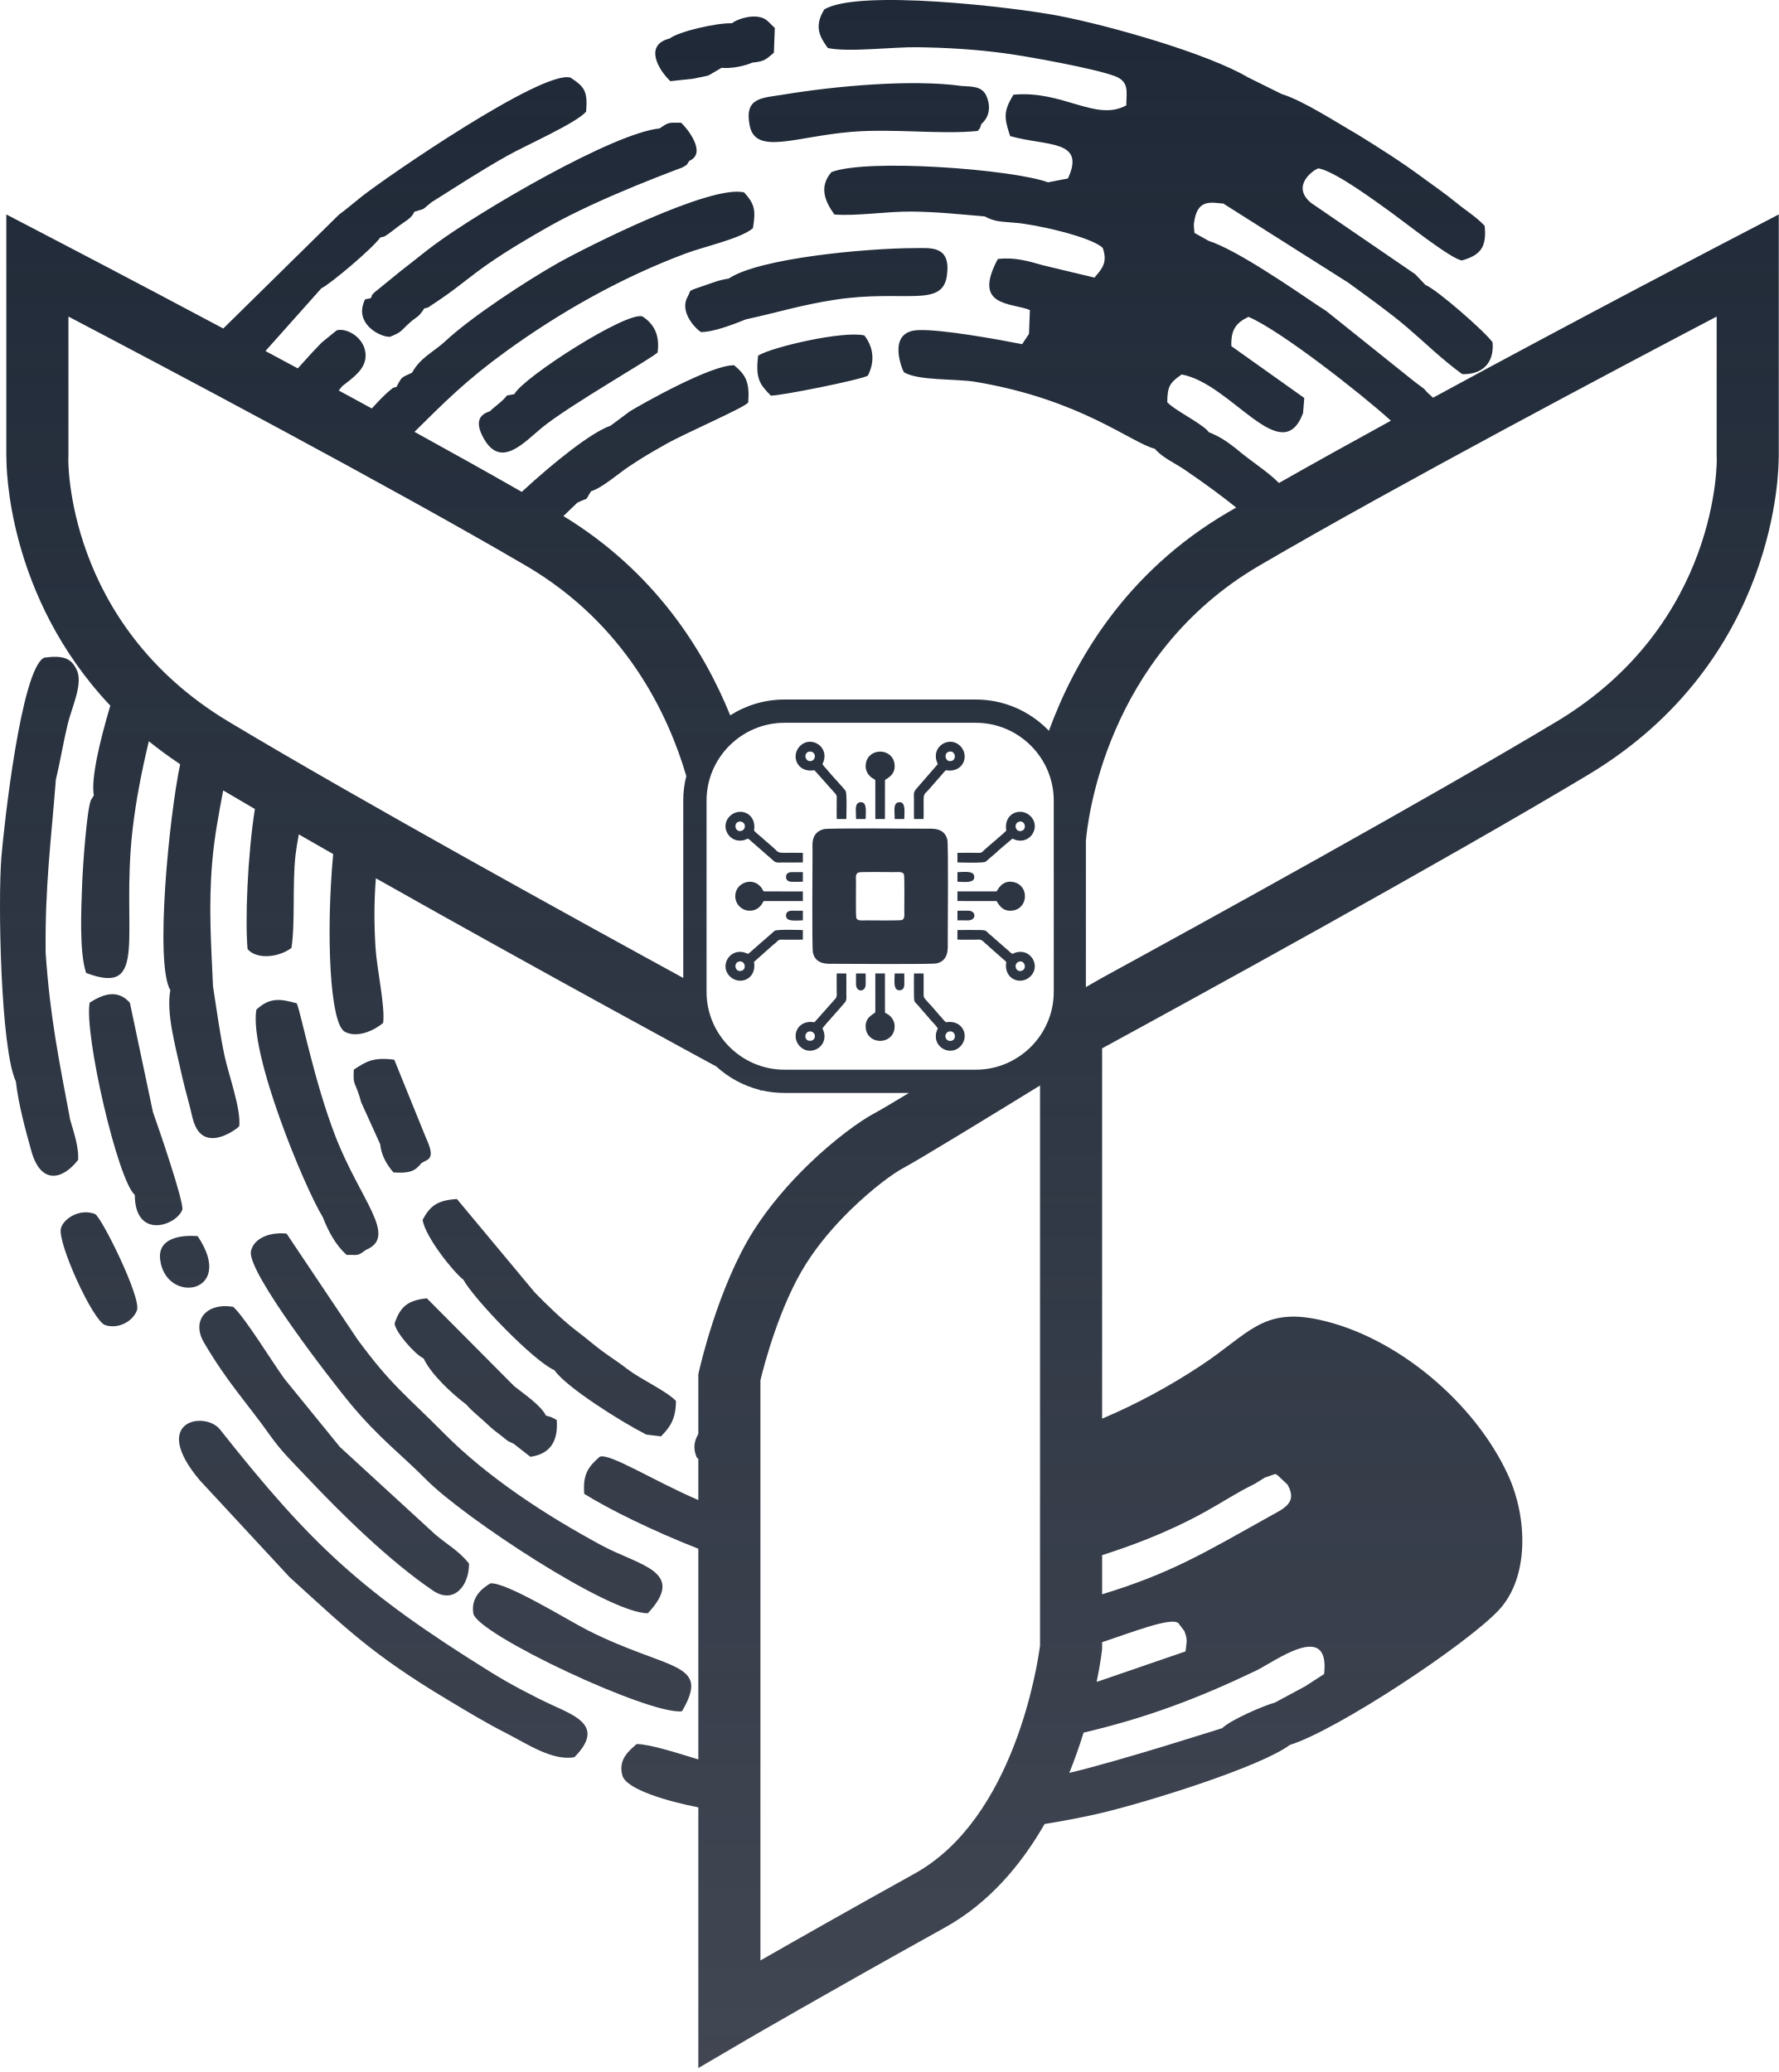
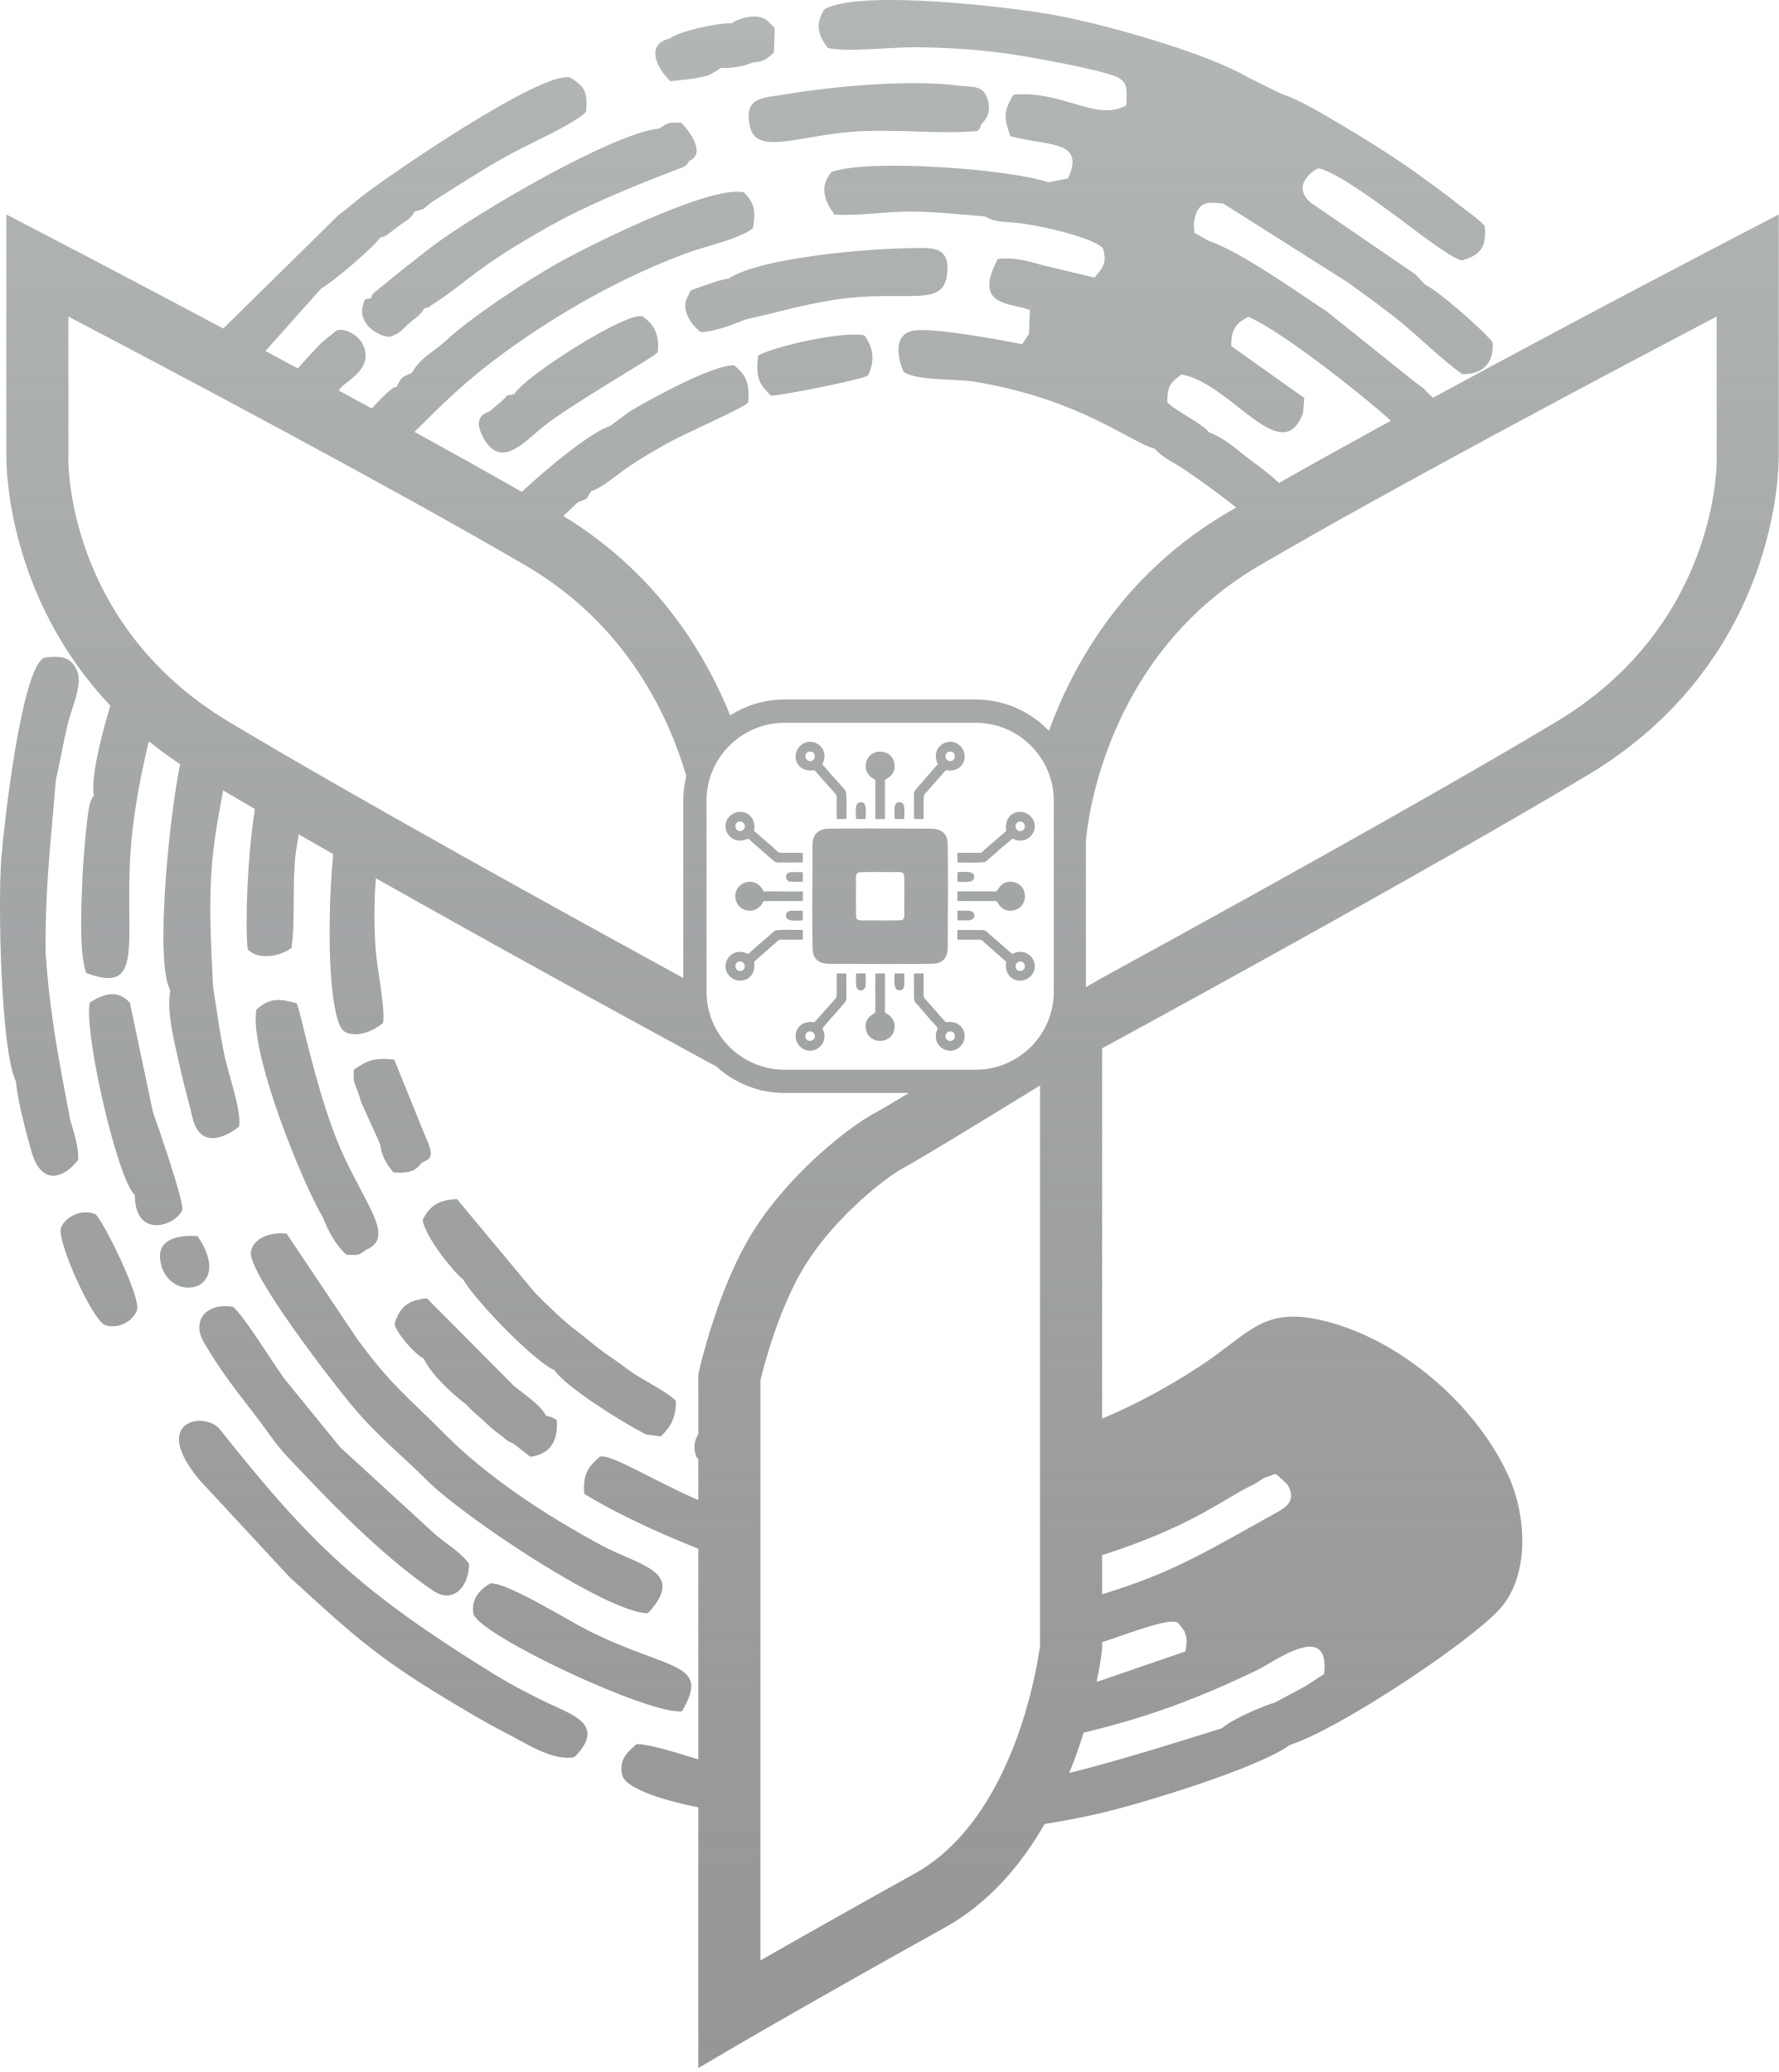
<svg xmlns="http://www.w3.org/2000/svg" width="321" height="374" viewBox="0 0 321 374" fill="none">
  <path d="M321 47.916V82.644H320.979C320.994 84.28 320.944 119.262 286.579 139.866C260.094 155.744 214.955 180.478 198.894 189.229V256.072C205.123 253.433 211.035 250.227 216.685 246.501C225.346 240.794 227.765 235.978 238.066 238.213C252.075 241.25 266.127 253.177 272.123 266.192C275.715 273.986 275.956 284.769 270.48 290.623C264.629 296.876 241.207 312.35 232.773 314.961C227.455 318.94 206.987 325.305 198.685 327.261C195.851 327.929 192.346 328.618 188.507 329.241C184.318 336.547 178.513 343.488 170.509 347.93C148.764 360.002 134.489 368.323 134.448 368.347L126.02 373.287V326.231C120.64 325.19 113.013 323.011 112.318 320.488C111.527 317.61 113.431 316.08 114.893 314.803C117.387 314.828 122.384 316.48 126.02 317.575V279.547C117.807 276.329 109.889 272.428 105.43 269.642C105.153 266.077 106.156 264.771 108.226 262.946C109.997 262.229 117.803 267.224 126.02 270.761V263.321C125.919 263.238 125.819 263.15 125.72 263.057C125 261.3 125.322 260.059 126.02 258.833V248.081L126.173 247.393C126.183 247.349 129.497 232.379 136.024 222.091C138.794 217.726 142.284 213.716 145.718 210.365C150.45 205.749 155.22 202.307 157.856 200.913C158.749 200.441 161.047 199.081 164.032 197.281H141.555C140.122 197.281 138.726 197.115 137.387 196.799V196.896L137.061 196.718C134.113 195.966 131.447 194.494 129.264 192.499L129.134 192.43C129.008 192.361 97.594 175.349 67.83 158.53C67.51 162.565 67.488 166.647 67.769 171.101C68.003 174.809 69.537 181.764 69.142 184.65C67.571 185.981 64.445 187.457 62.21 186.228C59.554 184.769 58.784 168.833 60.124 154.159C58.029 152.965 55.958 151.779 53.922 150.609C53.663 152.043 53.441 153.341 53.329 154.332C52.721 159.727 53.312 166.46 52.597 171.098C50.383 172.785 46.41 173.285 44.682 171.329C44.212 166.268 44.665 154.515 45.994 146.023C44.031 144.88 42.12 143.759 40.278 142.671C39.504 146.81 38.692 150.935 38.289 155.682C37.625 163.525 38.088 170.194 38.439 178.023C39.113 182.243 39.606 186.236 40.523 190.574C41.228 193.914 43.53 200.195 43.173 203.289C43.034 203.544 37.208 208.179 35.125 202.966C34.701 201.907 34.505 200.668 34.245 199.703C33.687 197.629 33.06 195.267 32.544 192.899C31.646 188.787 29.969 182.783 30.739 178.735C27.902 173.948 30.51 147.49 32.509 137.938C30.499 136.605 28.618 135.221 26.858 133.798C25.564 139.211 24.532 144.47 23.929 149.705C21.756 168.57 27.041 179.958 15.541 175.622C14.272 171.827 14.661 163.95 14.835 159.354C14.95 156.346 15.643 146.326 16.401 144.442L16.937 143.563C16.395 140.678 17.917 134.077 19.905 127.369C1.183 107.548 1.149 83.98 1.162 82.644H1.14V38.706L9.328 42.972C9.409 43.014 22.81 49.981 40.294 59.295L61.192 38.723C62.613 37.694 63.91 36.556 65.224 35.514C69.713 31.952 97.954 12.529 102.949 14.011C105.585 15.714 106.048 16.547 105.774 20.145C104.019 22.221 94.954 26.194 91.542 28.117C86.487 30.966 82.409 33.66 77.873 36.505C75.906 38.064 77.009 37.536 74.803 38.205C74.141 39.536 73.29 39.785 71.823 40.905C71.564 41.102 70.291 42.092 70.093 42.221C69.007 42.924 69.546 42.622 68.637 42.855C67.213 44.867 59.567 51.306 57.998 52.035L47.904 63.361C49.823 64.389 51.77 65.434 53.739 66.493C55.66 64.336 57.233 62.647 58.044 61.836L60.759 59.631C62.529 59.086 65.995 60.986 65.978 64.196C65.965 66.695 63.654 68.204 61.759 69.708C61.568 69.936 61.355 70.211 61.132 70.486C63.117 71.562 65.108 72.644 67.097 73.728C68.352 72.355 69.455 71.222 70.2 70.599C71.376 69.614 70.805 70.12 71.554 69.832C72.553 67.949 72.359 68.199 74.36 67.274C75.874 64.503 78.261 63.546 80.407 61.545C85.075 57.194 94.923 50.738 100.694 47.48C105.553 44.738 128.253 33.23 134.29 34.734C136.262 36.908 136.384 38 135.876 41.198C133.577 43.109 127.144 44.479 123.713 45.763C112.03 50.134 101.017 56.392 91.324 63.418C84.265 68.535 80.414 72.383 74.799 77.948C81.591 81.687 88.184 85.369 94.16 88.786C99.883 83.482 106.767 77.995 110.179 76.845L113.703 74.217C115.937 72.883 128.328 65.838 132.482 65.932C134.591 67.668 135.301 68.986 135.029 72.624C134.668 73.45 123.822 78.093 120.137 80.185C117.2 81.851 116.151 82.455 113.452 84.241C111.548 85.501 108.785 87.996 106.665 88.676C105.342 90.71 106.563 89.592 104.191 90.73L101.674 93.151C118.08 103.14 126.972 117.274 131.778 129.12C134.608 127.316 137.965 126.267 141.555 126.267H176.111C181.133 126.267 185.698 128.317 189.005 131.623L189.287 131.911C193.891 119.296 203.131 103.272 221.604 92.471L223.084 91.609C221.808 90.597 220.495 89.573 219.055 88.513C217.109 87.082 215.891 86.227 213.751 84.764C211.96 83.538 209.813 82.651 208.412 81.01C204.003 79.86 195.021 72.096 175.982 68.916C172.543 68.342 165.737 68.752 163.134 67.203C162.929 66.989 159.868 59.899 165.592 59.592C169.799 59.367 180.565 61.352 184.454 62.121L185.694 60.272L185.859 55.962C182.497 54.586 175.402 55.446 180.07 46.753C183.04 46.372 185.645 47.146 188.275 47.898L197.513 50.108C198.843 48.53 199.937 47.438 199.003 44.753C196.945 42.718 186.573 40.431 183.16 40.211C180.734 39.959 179.689 40.118 177.688 39.06C173.289 38.701 169.087 38.22 164.425 38.188C159.836 38.156 154.75 39.029 150.577 38.722C149.021 36.542 147.645 33.843 150.047 31.066C156.498 28.559 182.712 30.561 189.14 32.91L192.727 32.214C195.993 25.138 188.869 26.43 182.295 24.566C181.157 21.153 181.09 20.09 182.88 17.093C191.83 16.253 197.78 22.033 203.256 19.016C203.244 16.651 203.91 14.742 201.131 13.719C197.301 12.309 185.314 10.151 181.277 9.612C176.051 8.914 170.951 8.608 165.631 8.523C161.153 8.451 153.138 9.48 149.396 8.67C147.965 6.712 146.835 4.804 148.755 1.699C154.894 -2.016 182.884 1.296 190.93 2.829C199.939 4.544 217.8 9.581 225.26 13.988L231.31 16.981C235.128 18.131 241.325 22.177 244.895 24.22C248.842 26.651 253.04 29.314 256.793 32.103C258.793 33.59 260.688 34.853 262.656 36.469C264.64 38.098 266.349 39.086 267.927 40.769C268.324 44.676 267.12 46.049 263.872 46.999C262.224 47.049 253.145 39.841 251.12 38.398C248.567 36.578 241.107 30.993 237.956 30.388C237.271 30.493 232.782 33.476 236.606 36.631L255.402 49.5L257.221 51.417C259.34 52.284 267.889 59.775 269.351 61.782C269.684 65.627 267.402 67.641 263.872 67.533C260.092 64.766 257.33 62.005 253.915 59.08C250.814 56.426 246.841 53.6 243.312 51.023L220.762 36.741C218.831 36.629 216.335 35.832 215.604 39.479C215.329 40.852 215.467 40.682 215.551 42.036L218.112 43.474C223.193 45.106 233.355 52.143 237.891 55.198C238.543 55.637 238.731 55.722 239.338 56.135L255.31 68.927L256.986 70.181C257.531 70.826 258.061 71.318 258.611 71.787C285.904 56.961 312.699 43.031 312.814 42.972L321 38.706V47.916ZM198.894 280.705V287.773C211.392 283.939 217.317 280.3 228.964 273.801C231.687 272.282 234.231 271.284 232.349 267.975L230.499 266.238C230.428 266.195 230.245 266.123 230.121 266.059L228.223 266.727L226.418 267.846C223.239 269.389 220.837 271.03 217.243 273.014C213.973 274.819 210.206 276.553 207.021 277.812C204.071 278.978 201.448 279.894 198.894 280.705ZM198.894 296.414V297.644L198.851 298.004C198.848 298.029 198.606 300.161 197.906 303.569L198.354 303.439L213.947 298.078C214.095 296.38 214.402 296.104 213.724 294.396L212.664 292.996C211.407 291.784 203.901 294.784 198.894 296.414ZM195.546 312.746C194.835 315.043 193.984 317.493 192.967 320.006C202.148 317.849 220.466 311.946 220.56 311.937C222.098 310.431 228.055 307.859 230.063 307.323L235.597 304.346L238.948 302.168C240.088 292.327 229.967 299.975 226.682 301.55C216.199 306.577 206.915 310.064 195.546 312.746ZM230.803 87.179C237.108 83.601 243.989 79.78 251.004 75.937L250.937 75.877C245.683 71.104 231.027 59.606 225.299 57.192C223.218 58.212 222.093 59.341 222.215 62.479L235.374 71.835L235.149 74.581C231.282 84.776 222.247 69.236 213.245 67.594C211.198 69.023 210.646 69.67 210.649 72.624C211.086 73.027 211.098 73.048 211.668 73.469C213.403 74.753 217.384 76.842 218.139 78.011C220.201 78.823 221.427 79.718 223.026 80.945C225.613 83.189 228.568 84.939 230.803 87.179ZM95.717 262.958C99.106 262.479 100.77 260.363 100.47 256.309C99.351 255.672 99.528 255.82 98.512 255.505C97.584 253.599 94.302 251.446 92.796 250.207L77.033 234.351C73.527 234.705 72.223 235.914 71.216 238.856C71.203 240.206 74.716 244.375 76.446 245.206C77.799 248.087 81.563 251.575 84.168 253.535C85.341 254.903 86.502 255.687 88.149 257.263C89.001 258.08 89.493 258.404 90.472 259.163C91.805 260.197 91.28 259.963 92.701 260.602L95.717 262.958ZM64.502 241.748L51.719 222.668C48.786 222.352 45.828 223.429 45.289 225.822C44.453 229.535 60.332 249.878 63.177 253.306C68.369 259.562 72.315 262.433 77.02 267.172C83.649 273.849 109.882 291.267 116.916 291.192C124.004 283.613 115.299 282.575 108.607 278.965C98.51 273.521 88.01 266.683 80.093 258.683C73.445 251.963 70.62 250.093 64.502 241.748ZM91.535 312.936C94.947 314.674 99.751 317.933 103.666 317.17C109.026 311.725 104.179 309.849 99.665 307.773C96.09 306.128 91.853 303.866 88.684 301.9C65.142 287.291 56.16 278.817 39.7 258.022C37.027 254.645 26.915 256.33 36.034 267.175L52.267 284.688C62.325 293.811 67.122 298.634 80.778 306.809C84.433 308.997 87.436 310.848 91.535 312.936ZM51.337 248.886C49.211 245.989 44.26 237.847 42.075 235.876C37.085 235.092 34.551 238.47 36.8 242.314C41.01 249.511 44.469 253.091 48.824 259.21C50.884 262.106 52.827 263.93 55.317 266.573C61.612 273.259 70.359 281.851 78.171 287.129C81.832 289.602 84.672 286.317 84.642 282.22C82.765 279.897 80.85 278.903 78.597 277.02L61.337 261.177L51.337 248.886ZM119.279 259.271C120.814 257.705 121.983 256.235 121.983 252.863C120.18 251.016 115.836 249.089 113.245 247.143C111.998 246.135 110.059 244.895 108.734 243.914C106.978 242.616 105.929 241.635 104.357 240.463C101.779 238.541 98.54 235.396 96.489 233.272L82.457 216.423C79.011 216.647 77.665 217.579 76.259 220.186C76.749 223.266 81.764 229.541 83.614 230.986C85.619 234.602 96.386 245.758 100.055 247.318C102.098 250.339 112.053 256.617 116.617 258.938L119.279 259.271ZM123.073 308.887C128.373 299.831 120.643 301.655 105.961 294.217C102.518 292.473 91.318 285.508 88.484 285.803C86.683 286.86 84.99 288.546 85.413 291.218C86 294.931 117.243 309.625 123.073 308.887ZM66.037 225.61C71.911 223.162 64.93 216.597 60.441 204.87C56.637 194.929 54.406 183.203 53.56 181.108C50.434 180.216 48.639 180.069 46.265 182.241C44.92 190.053 54.834 214.094 58.252 219.704C59.191 222.102 60.54 224.76 62.568 226.514C64.696 226.462 64.393 226.821 66.037 225.61ZM76.059 209.932C77.347 209.163 78.659 209.274 76.858 205.352L71.152 191.278C67.363 190.785 66.072 191.597 63.851 193.07C63.707 195.879 63.969 195.066 64.909 198.017C64.969 198.205 65.109 198.746 65.166 198.933L68.609 206.536C68.795 208.386 69.646 210.062 71.005 211.629C73.891 211.811 74.915 211.414 76.059 209.932ZM87.105 78.786C90.223 84.878 94.52 79.882 97.844 77.162C102.855 73.062 118.366 64.267 118.677 63.59C119.099 60.312 117.914 58.42 115.952 57.125C113.213 56.079 94.42 68.095 92.816 71.147C90.616 71.598 92.212 70.95 90.296 72.614C89.454 73.344 89.11 73.568 88.374 74.253C86.286 74.896 85.877 76.386 87.105 78.786ZM77.23 55.524C77.262 55.543 77.141 55.602 77.23 55.524ZM70.403 60.783C72.472 59.938 72.127 59.915 73.705 58.464C75.394 56.911 75.316 57.55 76.567 55.68C77.059 55.522 77.201 55.508 77.23 55.524C77.282 55.478 77.409 55.383 77.687 55.203C85.442 50.176 84.812 48.974 98.962 40.94C108.45 35.553 122.953 30.333 123.155 30.219C124.252 29.599 123.833 29.804 124.389 29.04C127.618 27.648 124.061 23.22 122.923 22.156C120.545 22.136 120.715 22.025 119.034 23.185C110.717 23.982 86.546 38.107 78.228 44.303C76.275 45.757 74.562 47.202 72.473 48.791L67.508 52.835C66.806 53.621 67.225 53.189 66.976 53.766C65.997 54.247 65.963 53.425 65.506 55.031C64.438 58.781 68.864 60.933 70.403 60.783ZM139.111 71.409C140.72 71.473 155.216 68.591 156.617 67.806C157.833 65.43 157.761 62.848 155.987 60.549C152.243 59.666 139.58 62.559 136.82 64.175C136.318 68.177 137.011 69.331 139.111 71.409ZM126.455 59.931C128.747 59.985 132.601 58.445 134.644 57.632C140.117 56.462 144.627 55.024 150.742 54.093C163.147 52.206 170.04 55.649 170.877 49.764C171.662 44.227 167.89 44.781 165.033 44.785C156.556 44.796 137.055 46.562 131.52 50.272C129.644 50.59 129.397 50.762 127.509 51.406C123.666 52.716 124.88 52.217 124.092 53.559C122.681 56.006 125.001 58.873 126.455 59.931ZM28.896 227.301C29.848 235.597 42.708 233.558 35.669 223.127C32.453 222.866 28.464 223.542 28.896 227.301ZM32.891 218.379C33.329 217.25 28.456 203.109 27.602 200.73L23.439 181.002C21.222 178.495 18.608 179.43 16.182 180.979C15.139 186.571 21.245 213.058 24.324 215.678C24.36 223.795 31.774 221.257 32.891 218.379ZM18.961 239.174C21.282 239.957 23.937 238.583 24.715 236.517C25.564 234.267 18.254 219.562 17.15 219.132C14.44 218.079 11.522 219.901 11.001 221.676C10.265 224.183 16.753 238.429 18.961 239.174ZM12.659 202.095C10.629 191.292 9.019 183.458 8.238 171.999C8.099 160.068 9.214 151.859 10.084 140.685C10.844 137.603 11.409 134.059 12.216 130.712C12.963 127.615 15.075 123.346 13.816 120.849C12.798 118.707 11.271 118.283 7.995 118.701C3.809 120.574 0.685 149.37 0.25 154.729C-0.392 162.626 0.108 189.371 2.866 195.212C3.293 199.148 4.582 203.923 5.663 207.785C7.335 213.759 11.19 213.106 14.113 209.344C14.209 206.968 13.352 204.509 12.659 202.095ZM176.422 23.638C177 23.007 176.79 23.217 177.103 22.37C178.563 21.12 178.812 19.275 178.053 17.421C177.287 15.544 175.512 15.647 173.537 15.518C164.64 14.28 150.985 15.488 141.393 17.07C137.5 17.713 134.286 17.54 135.283 22.642C136.34 28.056 143.496 24.663 153.565 23.806C161.156 23.161 169.802 24.318 176.422 23.638ZM128.704 13.128L130.215 12.239C131.973 12.438 134.501 11.877 135.752 11.307C138.082 11.072 138.249 10.678 139.657 9.517L139.821 5.033C138.572 3.94 138.354 3.22 136.645 3.011C135.089 2.82 132.969 3.492 132.085 4.199C129.381 4.113 122.59 5.638 120.845 6.95C116.281 8.078 118.665 12.453 120.975 14.654L125.097 14.206L127.741 13.66C127.895 13.6 128.093 13.467 128.217 13.412C128.349 13.353 128.541 13.221 128.704 13.128ZM123.302 176.523V144.507C123.302 142.981 123.492 141.496 123.85 140.076C120.594 128.966 112.906 112.632 94.889 102.097C70.214 87.669 29.616 66.2 12.349 57.14V82.644L12.327 82.709C12.326 82.794 11.708 112.544 41.297 130.284C64.983 144.485 104.211 166.089 123.302 176.523ZM176.111 130.466H141.555C137.693 130.466 134.18 132.047 131.633 134.593C129.086 137.137 127.505 140.647 127.505 144.507V179.04C127.505 182.899 129.086 186.411 131.633 188.955C134.18 191.5 137.693 193.082 141.555 193.082H176.111C179.973 193.082 183.486 191.5 186.034 188.955C188.581 186.411 190.162 182.899 190.162 179.04V144.507C190.162 140.647 188.581 137.137 186.034 134.593C183.486 132.047 179.973 130.466 176.111 130.466ZM309.792 82.644V57.14C292.525 66.2 251.926 87.669 227.252 102.097C199.405 118.379 196.229 148.521 195.962 151.809V178.174L198.894 176.493C218.008 166.047 257.184 144.47 280.844 130.284C310.432 112.544 309.814 82.794 309.814 82.709L309.792 82.644ZM187.685 297.039V195.937C178.771 201.418 165.731 209.391 163.067 210.8C161.135 211.823 157.438 214.54 153.51 218.371C150.669 221.144 147.778 224.466 145.482 228.086C140.684 235.648 137.889 246.41 137.228 249.145V353.866C143.62 350.207 153.303 344.712 165.079 338.174C183.072 328.186 187.236 300.461 187.685 297.039ZM154.919 157.486C155.241 157.342 160.298 157.419 161.36 157.419C162.014 157.419 162.896 157.271 163.126 157.831C163.257 158.143 163.19 163.252 163.191 164.3C163.191 164.948 163.34 165.835 162.781 166.063C162.465 166.194 157.355 166.129 156.307 166.129C155.653 166.129 154.771 166.277 154.541 165.72C154.41 165.404 154.476 160.295 154.476 159.247C154.476 158.484 154.298 157.761 154.919 157.486ZM148.682 149.659C147.824 149.878 147.258 150.311 146.916 150.997C146.516 151.8 146.631 152.796 146.631 153.762C146.631 155.976 146.503 171.155 146.705 171.981C147.25 174.209 149.391 173.968 150.815 173.968C153.042 173.968 168.209 174.096 169.048 173.89C171.28 173.345 171.035 171.204 171.035 169.787C171.035 167.572 171.163 152.393 170.961 151.566C170.417 149.339 168.276 149.579 166.852 149.579C164.652 149.579 149.502 149.45 148.682 149.659ZM171.258 135.677C172.398 135.403 172.721 137.101 171.694 137.355C170.556 137.636 170.215 135.928 171.258 135.677ZM169.244 137.91L165.542 142.175C164.781 143.038 164.935 143.07 164.935 144.268C164.935 145.451 164.914 146.652 164.94 147.833L166.673 147.838C166.695 146.798 166.679 145.741 166.677 144.704C166.674 143.007 166.786 143.544 168.025 142.044L169.895 139.909C170.162 139.599 170.375 139.31 170.687 139.032C173.956 139.592 175.108 136.144 173.087 134.465C171.087 132.803 167.763 134.957 169.244 137.91ZM183.852 148.334C184.944 147.962 185.387 149.629 184.398 149.964C183.277 150.344 182.826 148.684 183.852 148.334ZM181.591 149.929C181.054 150.523 178.544 152.582 177.786 153.282C176.957 154.045 177.245 153.938 176.003 153.935C174.939 153.932 173.844 153.912 172.783 153.941L172.779 155.67C173.423 155.69 177.432 155.819 177.869 155.537L179.793 153.888C179.976 153.737 180.053 153.615 180.239 153.466C180.481 153.27 180.503 153.271 180.753 153.023L182.714 151.369C185.584 152.852 187.862 149.579 186.163 147.531C184.483 145.507 181.031 146.663 181.591 149.929ZM133.344 173.564C134.454 173.296 134.825 174.981 133.782 175.238C132.629 175.521 132.309 173.813 133.344 173.564ZM134.953 172.179C132.083 170.695 129.806 173.968 131.506 176.016C133.185 178.04 136.637 176.885 136.075 173.619L139.443 170.618C139.599 170.477 139.723 170.411 139.881 170.266C140.709 169.502 140.421 169.611 141.664 169.614C142.728 169.615 143.822 169.636 144.884 169.606L144.888 167.877C144.245 167.858 140.234 167.729 139.798 168.009L137.428 170.082C137.186 170.279 137.164 170.276 136.914 170.526L135.986 171.341C135.613 171.635 135.384 171.944 134.953 172.179ZM183.851 173.592C184.929 173.219 185.394 174.878 184.398 175.221C183.279 175.604 182.829 173.946 183.851 173.592ZM172.779 169.606C173.817 169.634 174.879 169.614 175.917 169.614C176.529 169.612 176.901 169.508 177.291 169.805C177.476 169.944 177.516 169.997 177.699 170.18C177.877 170.357 177.987 170.414 178.178 170.577C178.345 170.72 178.412 170.823 178.577 170.958L181.591 173.619C181.031 176.886 184.485 178.039 186.163 176.016C187.862 173.966 185.583 170.695 182.714 172.179C182.297 171.953 182.085 171.651 181.73 171.378L179.403 169.348C179.137 169.092 179.15 169.096 178.894 168.899C177.696 167.972 178.351 167.87 176.352 167.87C175.171 167.87 173.961 167.844 172.783 167.877L172.779 169.606ZM145.983 135.679C146.468 135.563 146.928 135.864 147.031 136.292C147.152 136.79 146.835 137.252 146.419 137.355C145.304 137.629 144.91 135.936 145.983 135.679ZM146.981 139.032L150.718 143.231C151.102 143.693 150.991 143.855 150.99 144.617C150.987 145.683 150.972 146.77 150.996 147.833L152.727 147.838C152.742 147.189 152.874 143.19 152.593 142.753C152.302 142.299 149.795 139.633 149.259 138.944C148.972 138.575 148.644 138.332 148.423 137.91C149.904 134.957 146.58 132.803 144.579 134.465C142.557 136.144 143.705 139.582 146.981 139.032ZM145.348 187.205C145.267 186.704 145.588 186.252 146.045 186.18C146.553 186.098 146.978 186.455 147.045 186.879C147.227 188.024 145.516 188.235 145.348 187.205ZM146.981 184.516C143.703 183.964 142.561 187.406 144.579 189.082C146.579 190.745 149.904 188.589 148.423 185.639C148.659 185.188 151.838 181.748 152.515 180.893C152.839 180.487 152.732 179.858 152.732 179.279C152.732 178.097 152.754 176.895 152.727 175.714L150.99 175.71C150.972 176.75 150.988 177.806 150.99 178.843C150.991 179.455 151.09 179.827 150.797 180.22L146.981 184.516ZM133.346 148.309C133.822 148.193 134.288 148.49 134.394 148.921C134.518 149.425 134.2 149.874 133.782 149.98C132.635 150.268 132.308 148.559 133.346 148.309ZM134.953 151.369C135.37 151.594 135.582 151.896 135.937 152.169L139.702 155.461C140.113 155.786 140.726 155.678 141.316 155.678C142.496 155.678 143.706 155.703 144.884 155.67L144.888 153.941C143.85 153.913 142.788 153.934 141.751 153.935C140.063 153.937 140.597 153.837 139.091 152.59L137.783 151.458C137.268 150.954 136.581 150.487 136.075 149.929C136.637 146.663 133.185 145.509 131.506 147.531C129.806 149.579 132.083 152.852 134.953 151.369ZM171.258 186.191C172.391 185.92 172.757 187.603 171.694 187.867C171.189 187.99 170.737 187.675 170.635 187.254C170.513 186.752 170.834 186.294 171.258 186.191ZM164.94 175.714C164.914 176.895 164.935 178.097 164.935 179.279C164.934 181.251 165.026 180.623 165.964 181.82L168.028 184.2C168.348 184.545 169.063 185.295 169.244 185.639C167.761 188.589 171.089 190.743 173.087 189.082C175.11 187.403 173.962 183.964 170.687 184.516C170.374 184.234 170.162 183.95 169.895 183.64C169.748 183.466 169.652 183.413 169.512 183.243C169.361 183.059 169.318 182.973 169.157 182.81L168.025 181.503C167.89 181.339 167.786 181.272 167.644 181.105C166.587 179.866 166.676 180.282 166.677 178.843C166.679 177.806 166.695 176.75 166.673 175.71L164.94 175.714ZM179.838 160.898L172.783 160.902L172.779 162.639L179.838 162.645C180.096 162.931 180.73 164.669 182.782 164.355C185.642 163.915 185.718 159.738 182.856 159.206C180.771 158.819 180.096 160.618 179.838 160.898ZM157.962 182.677C157.801 183.074 155.923 183.532 156.249 185.701C156.688 188.611 160.979 188.61 161.417 185.701C161.578 184.637 161.141 183.788 160.401 183.201C160.178 183.025 159.91 182.949 159.705 182.764L159.699 175.71L157.963 175.714L157.962 182.677ZM157.962 140.871L157.963 147.833L159.699 147.838L159.705 140.783C159.989 140.527 161.726 139.899 161.417 137.846C160.979 134.936 156.689 134.936 156.249 137.846C156.089 138.907 156.526 139.761 157.266 140.346C157.533 140.557 157.845 140.582 157.962 140.871ZM137.829 162.649L144.884 162.645L144.888 160.908L137.829 160.902C137.647 160.701 137.562 160.425 137.391 160.209C137.235 160.009 137.023 159.79 136.771 159.61C135.2 158.49 132.687 159.551 132.687 161.774C132.688 163.119 133.669 164.13 134.811 164.342C135.513 164.472 136.218 164.309 136.72 163.973C136.968 163.807 137.196 163.573 137.352 163.386C137.539 163.161 137.631 162.864 137.829 162.649ZM172.779 159.155C174.125 159.191 175.822 159.443 175.822 158.29C175.822 157.124 174.116 157.389 172.783 157.425L172.779 159.155ZM161.449 147.404L161.452 147.833L163.187 147.835C163.194 147.165 163.42 145.323 162.793 144.926C162.466 144.722 162.044 144.75 161.749 145.002C161.244 145.433 161.449 146.663 161.449 147.404ZM154.476 147.404L154.48 147.833L156.213 147.835C156.221 147.165 156.449 145.323 155.819 144.926C155.494 144.722 155.072 144.75 154.777 145.002C154.272 145.433 154.476 146.663 154.476 147.404ZM144.884 166.123L144.888 164.393C144.255 164.376 143.598 164.379 142.967 164.383C142.331 164.387 141.845 164.602 141.845 165.259C141.845 166.423 143.554 166.158 144.884 166.123ZM163.187 175.714L161.454 175.71C161.424 177.073 161.164 178.752 162.321 178.752C162.935 178.752 163.182 178.313 163.194 177.717C163.208 177.068 163.2 176.364 163.187 175.714ZM144.884 159.155L144.888 157.425C144.255 157.408 143.598 157.411 142.967 157.414C142.331 157.42 141.845 157.634 141.845 158.29C141.845 158.901 142.282 159.151 142.879 159.164C143.527 159.179 144.235 159.173 144.884 159.155ZM156.213 175.714L154.48 175.71C154.467 176.345 154.468 176.997 154.473 177.63C154.483 179.172 156.193 179.12 156.221 177.717C156.236 177.068 156.228 176.364 156.213 175.714ZM172.779 166.123C173.412 166.14 174.07 166.137 174.701 166.133C176.243 166.12 176.189 164.414 174.788 164.383C174.14 164.368 173.431 164.376 172.783 164.393L172.779 166.123Z" fill="url(#paint0_linear_44_5)" />
  <defs>
    <linearGradient id="paint0_linear_44_5" x1="160.5" y1="0" x2="160.5" y2="373.287" gradientUnits="userSpaceOnUse">
-       <stop stop-color="#1F2937" />
-       <stop offset="1" stop-color="#111827" stop-opacity="0.8" />
+       <stop stop-color="#B3B6B7" />
+       <stop offset="1" stop-color="#7B7D7D" stop-opacity="0.8" />
    </linearGradient>
  </defs>
</svg>
